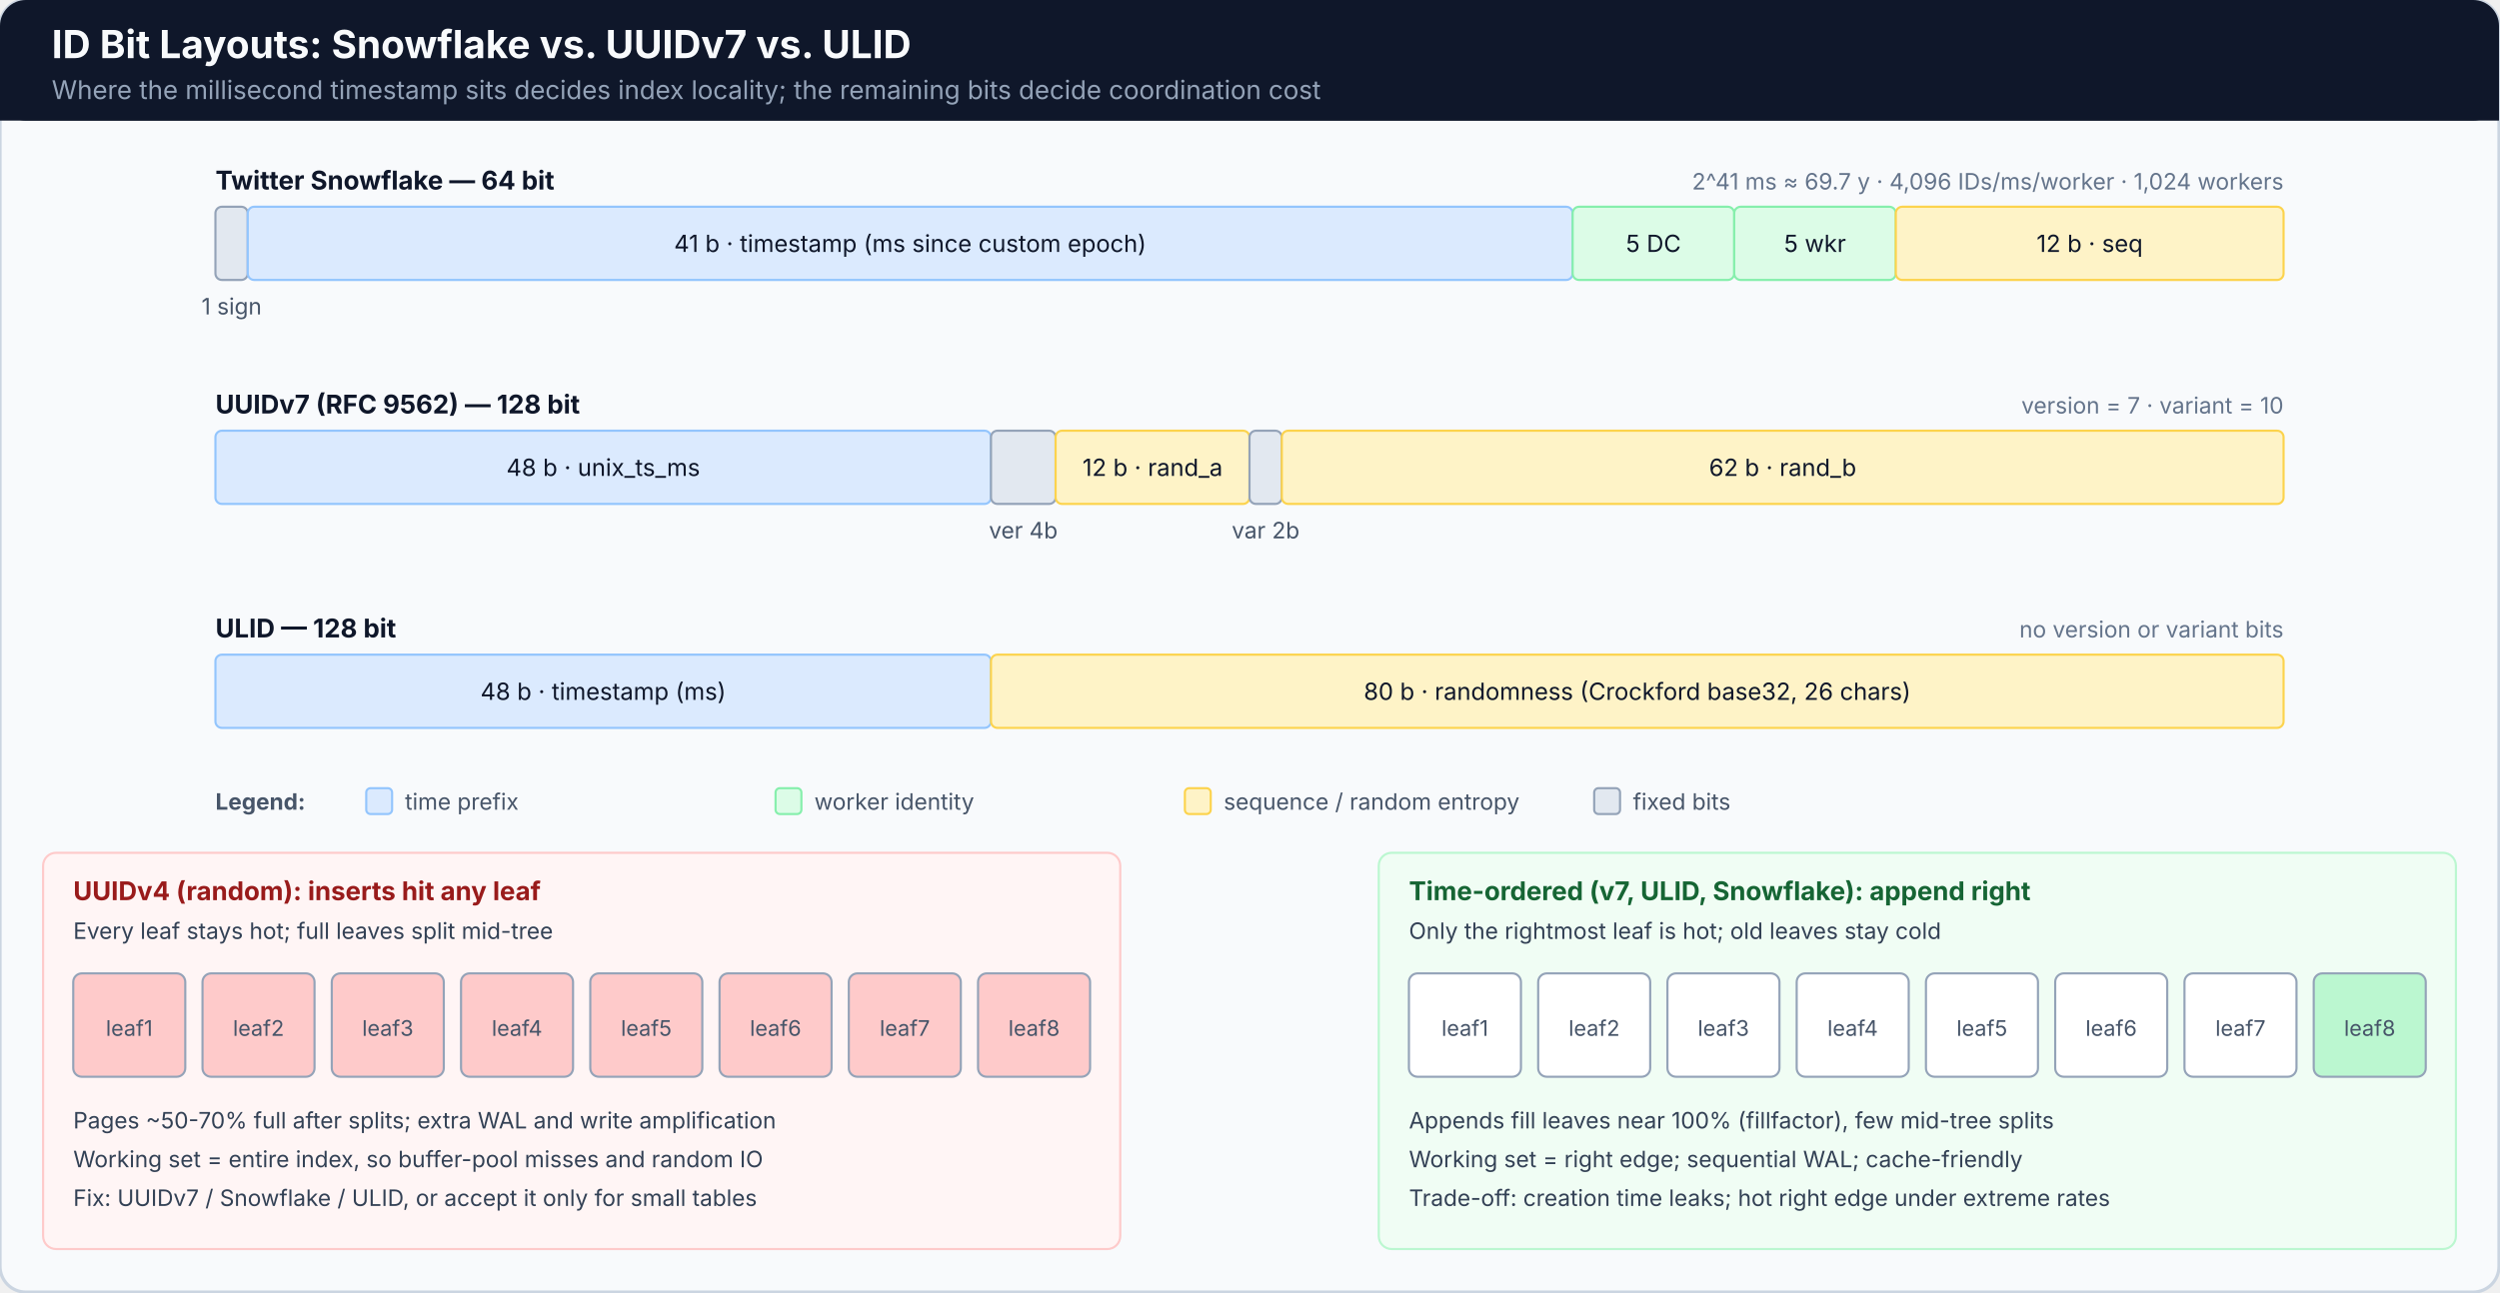
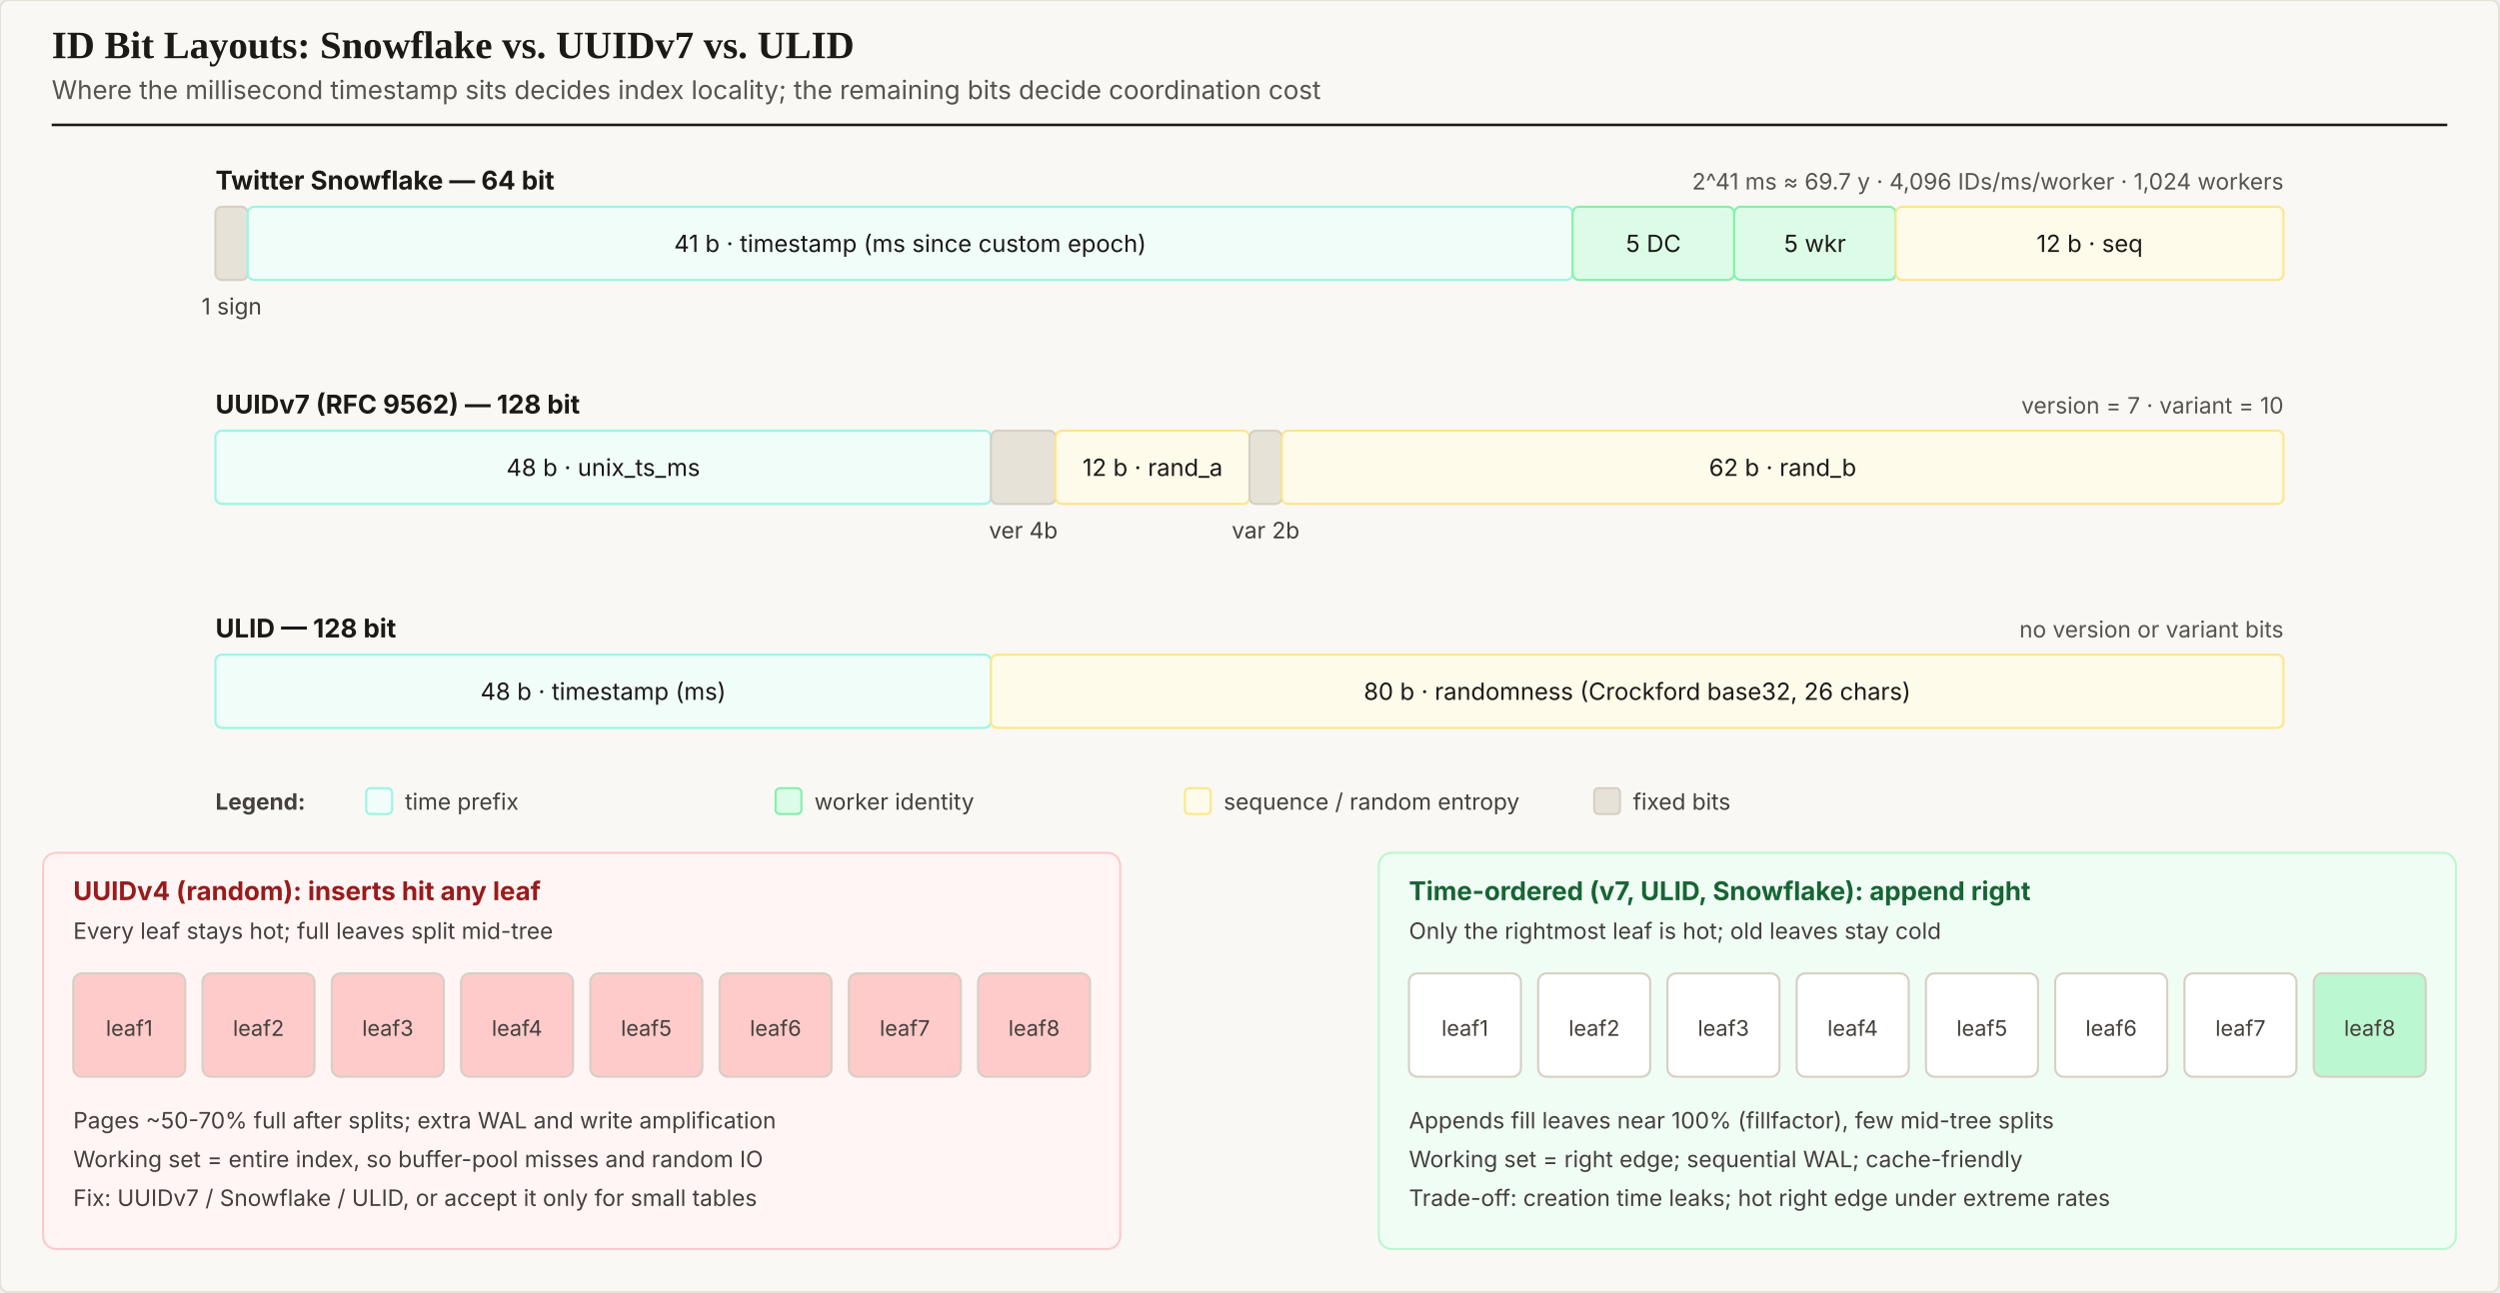
<svg xmlns="http://www.w3.org/2000/svg" viewBox="0 0 1160 600" width="1160" height="600" role="img" aria-labelledby="title desc">
-   <rect x="0" y="0" width="1160" height="600" rx="12" fill="#f8fafc" stroke="#cbd5e1" stroke-width="1.5" />
-   <rect x="0" y="0" width="1160" height="56" rx="12" fill="#0f172a" />
-   <rect x="0" y="40" width="1160" height="16" fill="#0f172a" />
-   <text x="24" y="27" font-family="ui-sans-serif, system-ui, -apple-system, sans-serif" font-size="18" font-weight="700" fill="#f8fafc">ID Bit Layouts: Snowflake vs. UUIDv7 vs. ULID</text>
-   <text x="24" y="46" font-family="ui-sans-serif, system-ui, -apple-system, sans-serif" font-size="12" fill="#94a3b8">Where the millisecond timestamp sits decides index locality; the remaining bits decide coordination cost</text>
-   <text x="100" y="88" font-family="ui-sans-serif, system-ui, -apple-system, sans-serif" font-size="12" font-weight="700" fill="#0f172a">Twitter Snowflake — 64 bit</text>
-   <text x="1060" y="88" font-family="ui-sans-serif, system-ui, -apple-system, sans-serif" font-size="10.5" text-anchor="end" fill="#64748b">2^41 ms ≈ 69.7 y · 4,096 IDs/ms/worker · 1,024 workers</text>
-   <rect x="100" y="96" width="15" height="34" rx="3" fill="#e2e8f0" stroke="#94a3b8" />
-   <text x="107.5" y="146" font-family="ui-sans-serif, system-ui, -apple-system, sans-serif" font-size="10.5" text-anchor="middle" fill="#475569">1 sign</text>
-   <rect x="115" y="96" width="615" height="34" rx="3" fill="#dbeafe" stroke="#93c5fd" />
-   <text x="422.5" y="117" font-family="ui-sans-serif, system-ui, -apple-system, sans-serif" font-size="11" text-anchor="middle" fill="#0f172a">41 b · timestamp (ms since custom epoch)</text>
+   <rect x="0" y="0" width="1160" height="600" rx="4" fill="#faf8f5" stroke="#e7e2d8" stroke-width="1" />
+   <line x1="24" y1="58" x2="1136" y2="58" stroke="#1c1917" stroke-width="1.2" />
+   <text x="24" y="27" font-family="Georgia, 'Times New Roman', serif" font-size="18" font-weight="700" fill="#1c1917">ID Bit Layouts: Snowflake vs. UUIDv7 vs. ULID</text>
+   <text x="24" y="46" font-family="ui-sans-serif, system-ui, -apple-system, sans-serif" font-size="12" fill="#57534e">Where the millisecond timestamp sits decides index locality; the remaining bits decide coordination cost</text>
+   <text x="100" y="88" font-family="ui-sans-serif, system-ui, -apple-system, sans-serif" font-size="12" font-weight="700" fill="#1c1917">Twitter Snowflake — 64 bit</text>
+   <text x="1060" y="88" font-family="ui-sans-serif, system-ui, -apple-system, sans-serif" font-size="10.5" text-anchor="end" fill="#57534e">2^41 ms ≈ 69.7 y · 4,096 IDs/ms/worker · 1,024 workers</text>
+   <rect x="100" y="96" width="15" height="34" rx="3" fill="#e7e2d8" stroke="#d6d0c4" />
+   <text x="107.5" y="146" font-family="ui-sans-serif, system-ui, -apple-system, sans-serif" font-size="10.5" text-anchor="middle" fill="#44403c">1 sign</text>
+   <rect x="115" y="96" width="615" height="34" rx="3" fill="#f0fdf9" stroke="#99f6e4" />
+   <text x="422.5" y="117" font-family="ui-sans-serif, system-ui, -apple-system, sans-serif" font-size="11" text-anchor="middle" fill="#1c1917">41 b · timestamp (ms since custom epoch)</text>
  <rect x="730" y="96" width="75" height="34" rx="3" fill="#dcfce7" stroke="#86efac" />
-   <text x="767.5" y="117" font-family="ui-sans-serif, system-ui, -apple-system, sans-serif" font-size="11" text-anchor="middle" fill="#0f172a">5 DC</text>
+   <text x="767.5" y="117" font-family="ui-sans-serif, system-ui, -apple-system, sans-serif" font-size="11" text-anchor="middle" fill="#1c1917">5 DC</text>
  <rect x="805" y="96" width="75" height="34" rx="3" fill="#dcfce7" stroke="#86efac" />
-   <text x="842.5" y="117" font-family="ui-sans-serif, system-ui, -apple-system, sans-serif" font-size="11" text-anchor="middle" fill="#0f172a">5 wkr</text>
-   <rect x="880" y="96" width="180" height="34" rx="3" fill="#fef3c7" stroke="#fcd34d" />
-   <text x="970.0" y="117" font-family="ui-sans-serif, system-ui, -apple-system, sans-serif" font-size="11" text-anchor="middle" fill="#0f172a">12 b · seq</text>
-   <text x="100" y="192" font-family="ui-sans-serif, system-ui, -apple-system, sans-serif" font-size="12" font-weight="700" fill="#0f172a">UUIDv7 (RFC 9562) — 128 bit</text>
-   <text x="1060" y="192" font-family="ui-sans-serif, system-ui, -apple-system, sans-serif" font-size="10.5" text-anchor="end" fill="#64748b">version = 7 · variant = 10</text>
-   <rect x="100" y="200" width="360.0" height="34" rx="3" fill="#dbeafe" stroke="#93c5fd" />
-   <text x="280.0" y="221" font-family="ui-sans-serif, system-ui, -apple-system, sans-serif" font-size="11" text-anchor="middle" fill="#0f172a">48 b · unix_ts_ms</text>
-   <rect x="460.0" y="200" width="30.0" height="34" rx="3" fill="#e2e8f0" stroke="#94a3b8" />
-   <text x="475.0" y="250" font-family="ui-sans-serif, system-ui, -apple-system, sans-serif" font-size="10.5" text-anchor="middle" fill="#475569">ver 4b</text>
-   <rect x="490.0" y="200" width="90.0" height="34" rx="3" fill="#fef3c7" stroke="#fcd34d" />
-   <text x="535.0" y="221" font-family="ui-sans-serif, system-ui, -apple-system, sans-serif" font-size="11" text-anchor="middle" fill="#0f172a">12 b · rand_a</text>
-   <rect x="580.0" y="200" width="15.0" height="34" rx="3" fill="#e2e8f0" stroke="#94a3b8" />
-   <text x="587.5" y="250" font-family="ui-sans-serif, system-ui, -apple-system, sans-serif" font-size="10.5" text-anchor="middle" fill="#475569">var 2b</text>
-   <rect x="595.0" y="200" width="465.0" height="34" rx="3" fill="#fef3c7" stroke="#fcd34d" />
-   <text x="827.5" y="221" font-family="ui-sans-serif, system-ui, -apple-system, sans-serif" font-size="11" text-anchor="middle" fill="#0f172a">62 b · rand_b</text>
-   <text x="100" y="296" font-family="ui-sans-serif, system-ui, -apple-system, sans-serif" font-size="12" font-weight="700" fill="#0f172a">ULID — 128 bit</text>
-   <text x="1060" y="296" font-family="ui-sans-serif, system-ui, -apple-system, sans-serif" font-size="10.5" text-anchor="end" fill="#64748b">no version or variant bits</text>
-   <rect x="100" y="304" width="360.0" height="34" rx="3" fill="#dbeafe" stroke="#93c5fd" />
-   <text x="280.0" y="325" font-family="ui-sans-serif, system-ui, -apple-system, sans-serif" font-size="11" text-anchor="middle" fill="#0f172a">48 b · timestamp (ms)</text>
-   <rect x="460.0" y="304" width="600.0" height="34" rx="3" fill="#fef3c7" stroke="#fcd34d" />
-   <text x="760.0" y="325" font-family="ui-sans-serif, system-ui, -apple-system, sans-serif" font-size="11" text-anchor="middle" fill="#0f172a">80 b · randomness (Crockford base32, 26 chars)</text>
-   <text x="100" y="376" font-family="ui-sans-serif, system-ui, -apple-system, sans-serif" font-size="10.5" font-weight="700" fill="#475569">Legend:</text>
-   <rect x="170" y="366" width="12" height="12" rx="2" fill="#dbeafe" stroke="#93c5fd" />
-   <text x="188" y="376" font-family="ui-sans-serif, system-ui, -apple-system, sans-serif" font-size="10.5" fill="#475569">time prefix</text>
+   <text x="842.5" y="117" font-family="ui-sans-serif, system-ui, -apple-system, sans-serif" font-size="11" text-anchor="middle" fill="#1c1917">5 wkr</text>
+   <rect x="880" y="96" width="180" height="34" rx="3" fill="#fffbeb" stroke="#fde68a" />
+   <text x="970.0" y="117" font-family="ui-sans-serif, system-ui, -apple-system, sans-serif" font-size="11" text-anchor="middle" fill="#1c1917">12 b · seq</text>
+   <text x="100" y="192" font-family="ui-sans-serif, system-ui, -apple-system, sans-serif" font-size="12" font-weight="700" fill="#1c1917">UUIDv7 (RFC 9562) — 128 bit</text>
+   <text x="1060" y="192" font-family="ui-sans-serif, system-ui, -apple-system, sans-serif" font-size="10.5" text-anchor="end" fill="#57534e">version = 7 · variant = 10</text>
+   <rect x="100" y="200" width="360.0" height="34" rx="3" fill="#f0fdf9" stroke="#99f6e4" />
+   <text x="280.0" y="221" font-family="ui-sans-serif, system-ui, -apple-system, sans-serif" font-size="11" text-anchor="middle" fill="#1c1917">48 b · unix_ts_ms</text>
+   <rect x="460.0" y="200" width="30.0" height="34" rx="3" fill="#e7e2d8" stroke="#d6d0c4" />
+   <text x="475.0" y="250" font-family="ui-sans-serif, system-ui, -apple-system, sans-serif" font-size="10.5" text-anchor="middle" fill="#44403c">ver 4b</text>
+   <rect x="490.0" y="200" width="90.0" height="34" rx="3" fill="#fffbeb" stroke="#fde68a" />
+   <text x="535.0" y="221" font-family="ui-sans-serif, system-ui, -apple-system, sans-serif" font-size="11" text-anchor="middle" fill="#1c1917">12 b · rand_a</text>
+   <rect x="580.0" y="200" width="15.0" height="34" rx="3" fill="#e7e2d8" stroke="#d6d0c4" />
+   <text x="587.5" y="250" font-family="ui-sans-serif, system-ui, -apple-system, sans-serif" font-size="10.5" text-anchor="middle" fill="#44403c">var 2b</text>
+   <rect x="595.0" y="200" width="465.0" height="34" rx="3" fill="#fffbeb" stroke="#fde68a" />
+   <text x="827.5" y="221" font-family="ui-sans-serif, system-ui, -apple-system, sans-serif" font-size="11" text-anchor="middle" fill="#1c1917">62 b · rand_b</text>
+   <text x="100" y="296" font-family="ui-sans-serif, system-ui, -apple-system, sans-serif" font-size="12" font-weight="700" fill="#1c1917">ULID — 128 bit</text>
+   <text x="1060" y="296" font-family="ui-sans-serif, system-ui, -apple-system, sans-serif" font-size="10.5" text-anchor="end" fill="#57534e">no version or variant bits</text>
+   <rect x="100" y="304" width="360.0" height="34" rx="3" fill="#f0fdf9" stroke="#99f6e4" />
+   <text x="280.0" y="325" font-family="ui-sans-serif, system-ui, -apple-system, sans-serif" font-size="11" text-anchor="middle" fill="#1c1917">48 b · timestamp (ms)</text>
+   <rect x="460.0" y="304" width="600.0" height="34" rx="3" fill="#fffbeb" stroke="#fde68a" />
+   <text x="760.0" y="325" font-family="ui-sans-serif, system-ui, -apple-system, sans-serif" font-size="11" text-anchor="middle" fill="#1c1917">80 b · randomness (Crockford base32, 26 chars)</text>
+   <text x="100" y="376" font-family="ui-sans-serif, system-ui, -apple-system, sans-serif" font-size="10.5" font-weight="700" fill="#44403c">Legend:</text>
+   <rect x="170" y="366" width="12" height="12" rx="2" fill="#f0fdf9" stroke="#99f6e4" />
+   <text x="188" y="376" font-family="ui-sans-serif, system-ui, -apple-system, sans-serif" font-size="10.5" fill="#44403c">time prefix</text>
  <rect x="360" y="366" width="12" height="12" rx="2" fill="#dcfce7" stroke="#86efac" />
-   <text x="378" y="376" font-family="ui-sans-serif, system-ui, -apple-system, sans-serif" font-size="10.5" fill="#475569">worker identity</text>
-   <rect x="550" y="366" width="12" height="12" rx="2" fill="#fef3c7" stroke="#fcd34d" />
-   <text x="568" y="376" font-family="ui-sans-serif, system-ui, -apple-system, sans-serif" font-size="10.5" fill="#475569">sequence / random entropy</text>
-   <rect x="740" y="366" width="12" height="12" rx="2" fill="#e2e8f0" stroke="#94a3b8" />
-   <text x="758" y="376" font-family="ui-sans-serif, system-ui, -apple-system, sans-serif" font-size="10.5" fill="#475569">fixed bits</text>
+   <text x="378" y="376" font-family="ui-sans-serif, system-ui, -apple-system, sans-serif" font-size="10.5" fill="#44403c">worker identity</text>
+   <rect x="550" y="366" width="12" height="12" rx="2" fill="#fffbeb" stroke="#fde68a" />
+   <text x="568" y="376" font-family="ui-sans-serif, system-ui, -apple-system, sans-serif" font-size="10.5" fill="#44403c">sequence / random entropy</text>
+   <rect x="740" y="366" width="12" height="12" rx="2" fill="#e7e2d8" stroke="#d6d0c4" />
+   <text x="758" y="376" font-family="ui-sans-serif, system-ui, -apple-system, sans-serif" font-size="10.5" fill="#44403c">fixed bits</text>
  <rect x="20" y="396" width="500" height="184" rx="6" fill="#fff5f5" stroke="#fecaca" />
  <text x="34" y="418" font-family="ui-sans-serif, system-ui, -apple-system, sans-serif" font-size="12" font-weight="700" fill="#991b1b">UUIDv4 (random): inserts hit any leaf</text>
-   <text x="34" y="436" font-family="ui-sans-serif, system-ui, -apple-system, sans-serif" font-size="10.5" fill="#334155">Every leaf stays hot; full leaves split mid-tree</text>
-   <rect x="34" y="452" width="52" height="48" rx="4" fill="#fecaca" stroke="#94a3b8" />
-   <text x="60" y="481" font-family="ui-sans-serif, system-ui, -apple-system, sans-serif" font-size="10" text-anchor="middle" fill="#475569">leaf1</text>
-   <rect x="94" y="452" width="52" height="48" rx="4" fill="#fecaca" stroke="#94a3b8" />
-   <text x="120" y="481" font-family="ui-sans-serif, system-ui, -apple-system, sans-serif" font-size="10" text-anchor="middle" fill="#475569">leaf2</text>
-   <rect x="154" y="452" width="52" height="48" rx="4" fill="#fecaca" stroke="#94a3b8" />
-   <text x="180" y="481" font-family="ui-sans-serif, system-ui, -apple-system, sans-serif" font-size="10" text-anchor="middle" fill="#475569">leaf3</text>
-   <rect x="214" y="452" width="52" height="48" rx="4" fill="#fecaca" stroke="#94a3b8" />
-   <text x="240" y="481" font-family="ui-sans-serif, system-ui, -apple-system, sans-serif" font-size="10" text-anchor="middle" fill="#475569">leaf4</text>
-   <rect x="274" y="452" width="52" height="48" rx="4" fill="#fecaca" stroke="#94a3b8" />
-   <text x="300" y="481" font-family="ui-sans-serif, system-ui, -apple-system, sans-serif" font-size="10" text-anchor="middle" fill="#475569">leaf5</text>
-   <rect x="334" y="452" width="52" height="48" rx="4" fill="#fecaca" stroke="#94a3b8" />
-   <text x="360" y="481" font-family="ui-sans-serif, system-ui, -apple-system, sans-serif" font-size="10" text-anchor="middle" fill="#475569">leaf6</text>
-   <rect x="394" y="452" width="52" height="48" rx="4" fill="#fecaca" stroke="#94a3b8" />
-   <text x="420" y="481" font-family="ui-sans-serif, system-ui, -apple-system, sans-serif" font-size="10" text-anchor="middle" fill="#475569">leaf7</text>
-   <rect x="454" y="452" width="52" height="48" rx="4" fill="#fecaca" stroke="#94a3b8" />
-   <text x="480" y="481" font-family="ui-sans-serif, system-ui, -apple-system, sans-serif" font-size="10" text-anchor="middle" fill="#475569">leaf8</text>
-   <text x="34" y="524" font-family="ui-sans-serif, system-ui, -apple-system, sans-serif" font-size="10.5" fill="#334155">Pages ~50-70% full after splits; extra WAL and write amplification</text>
-   <text x="34" y="542" font-family="ui-sans-serif, system-ui, -apple-system, sans-serif" font-size="10.5" fill="#334155">Working set = entire index, so buffer-pool misses and random IO</text>
-   <text x="34" y="560" font-family="ui-sans-serif, system-ui, -apple-system, sans-serif" font-size="10.5" fill="#334155">Fix: UUIDv7 / Snowflake / ULID, or accept it only for small tables</text>
+   <text x="34" y="436" font-family="ui-sans-serif, system-ui, -apple-system, sans-serif" font-size="10.5" fill="#44403c">Every leaf stays hot; full leaves split mid-tree</text>
+   <rect x="34" y="452" width="52" height="48" rx="4" fill="#fecaca" stroke="#d6d0c4" />
+   <text x="60" y="481" font-family="ui-sans-serif, system-ui, -apple-system, sans-serif" font-size="10" text-anchor="middle" fill="#44403c">leaf1</text>
+   <rect x="94" y="452" width="52" height="48" rx="4" fill="#fecaca" stroke="#d6d0c4" />
+   <text x="120" y="481" font-family="ui-sans-serif, system-ui, -apple-system, sans-serif" font-size="10" text-anchor="middle" fill="#44403c">leaf2</text>
+   <rect x="154" y="452" width="52" height="48" rx="4" fill="#fecaca" stroke="#d6d0c4" />
+   <text x="180" y="481" font-family="ui-sans-serif, system-ui, -apple-system, sans-serif" font-size="10" text-anchor="middle" fill="#44403c">leaf3</text>
+   <rect x="214" y="452" width="52" height="48" rx="4" fill="#fecaca" stroke="#d6d0c4" />
+   <text x="240" y="481" font-family="ui-sans-serif, system-ui, -apple-system, sans-serif" font-size="10" text-anchor="middle" fill="#44403c">leaf4</text>
+   <rect x="274" y="452" width="52" height="48" rx="4" fill="#fecaca" stroke="#d6d0c4" />
+   <text x="300" y="481" font-family="ui-sans-serif, system-ui, -apple-system, sans-serif" font-size="10" text-anchor="middle" fill="#44403c">leaf5</text>
+   <rect x="334" y="452" width="52" height="48" rx="4" fill="#fecaca" stroke="#d6d0c4" />
+   <text x="360" y="481" font-family="ui-sans-serif, system-ui, -apple-system, sans-serif" font-size="10" text-anchor="middle" fill="#44403c">leaf6</text>
+   <rect x="394" y="452" width="52" height="48" rx="4" fill="#fecaca" stroke="#d6d0c4" />
+   <text x="420" y="481" font-family="ui-sans-serif, system-ui, -apple-system, sans-serif" font-size="10" text-anchor="middle" fill="#44403c">leaf7</text>
+   <rect x="454" y="452" width="52" height="48" rx="4" fill="#fecaca" stroke="#d6d0c4" />
+   <text x="480" y="481" font-family="ui-sans-serif, system-ui, -apple-system, sans-serif" font-size="10" text-anchor="middle" fill="#44403c">leaf8</text>
+   <text x="34" y="524" font-family="ui-sans-serif, system-ui, -apple-system, sans-serif" font-size="10.5" fill="#44403c">Pages ~50-70% full after splits; extra WAL and write amplification</text>
+   <text x="34" y="542" font-family="ui-sans-serif, system-ui, -apple-system, sans-serif" font-size="10.5" fill="#44403c">Working set = entire index, so buffer-pool misses and random IO</text>
+   <text x="34" y="560" font-family="ui-sans-serif, system-ui, -apple-system, sans-serif" font-size="10.5" fill="#44403c">Fix: UUIDv7 / Snowflake / ULID, or accept it only for small tables</text>
  <rect x="640" y="396" width="500" height="184" rx="6" fill="#f0fdf4" stroke="#bbf7d0" />
  <text x="654" y="418" font-family="ui-sans-serif, system-ui, -apple-system, sans-serif" font-size="12" font-weight="700" fill="#166534">Time-ordered (v7, ULID, Snowflake): append right</text>
-   <text x="654" y="436" font-family="ui-sans-serif, system-ui, -apple-system, sans-serif" font-size="10.5" fill="#334155">Only the rightmost leaf is hot; old leaves stay cold</text>
-   <rect x="654" y="452" width="52" height="48" rx="4" fill="#ffffff" stroke="#94a3b8" />
-   <text x="680" y="481" font-family="ui-sans-serif, system-ui, -apple-system, sans-serif" font-size="10" text-anchor="middle" fill="#475569">leaf1</text>
-   <rect x="714" y="452" width="52" height="48" rx="4" fill="#ffffff" stroke="#94a3b8" />
-   <text x="740" y="481" font-family="ui-sans-serif, system-ui, -apple-system, sans-serif" font-size="10" text-anchor="middle" fill="#475569">leaf2</text>
-   <rect x="774" y="452" width="52" height="48" rx="4" fill="#ffffff" stroke="#94a3b8" />
-   <text x="800" y="481" font-family="ui-sans-serif, system-ui, -apple-system, sans-serif" font-size="10" text-anchor="middle" fill="#475569">leaf3</text>
-   <rect x="834" y="452" width="52" height="48" rx="4" fill="#ffffff" stroke="#94a3b8" />
-   <text x="860" y="481" font-family="ui-sans-serif, system-ui, -apple-system, sans-serif" font-size="10" text-anchor="middle" fill="#475569">leaf4</text>
-   <rect x="894" y="452" width="52" height="48" rx="4" fill="#ffffff" stroke="#94a3b8" />
-   <text x="920" y="481" font-family="ui-sans-serif, system-ui, -apple-system, sans-serif" font-size="10" text-anchor="middle" fill="#475569">leaf5</text>
-   <rect x="954" y="452" width="52" height="48" rx="4" fill="#ffffff" stroke="#94a3b8" />
-   <text x="980" y="481" font-family="ui-sans-serif, system-ui, -apple-system, sans-serif" font-size="10" text-anchor="middle" fill="#475569">leaf6</text>
-   <rect x="1014" y="452" width="52" height="48" rx="4" fill="#ffffff" stroke="#94a3b8" />
-   <text x="1040" y="481" font-family="ui-sans-serif, system-ui, -apple-system, sans-serif" font-size="10" text-anchor="middle" fill="#475569">leaf7</text>
-   <rect x="1074" y="452" width="52" height="48" rx="4" fill="#bbf7d0" stroke="#94a3b8" />
-   <text x="1100" y="481" font-family="ui-sans-serif, system-ui, -apple-system, sans-serif" font-size="10" text-anchor="middle" fill="#475569">leaf8</text>
-   <text x="654" y="524" font-family="ui-sans-serif, system-ui, -apple-system, sans-serif" font-size="10.5" fill="#334155">Appends fill leaves near 100% (fillfactor), few mid-tree splits</text>
-   <text x="654" y="542" font-family="ui-sans-serif, system-ui, -apple-system, sans-serif" font-size="10.5" fill="#334155">Working set = right edge; sequential WAL; cache-friendly</text>
-   <text x="654" y="560" font-family="ui-sans-serif, system-ui, -apple-system, sans-serif" font-size="10.5" fill="#334155">Trade-off: creation time leaks; hot right edge under extreme rates</text>
+   <text x="654" y="436" font-family="ui-sans-serif, system-ui, -apple-system, sans-serif" font-size="10.5" fill="#44403c">Only the rightmost leaf is hot; old leaves stay cold</text>
+   <rect x="654" y="452" width="52" height="48" rx="4" fill="#ffffff" stroke="#d6d0c4" />
+   <text x="680" y="481" font-family="ui-sans-serif, system-ui, -apple-system, sans-serif" font-size="10" text-anchor="middle" fill="#44403c">leaf1</text>
+   <rect x="714" y="452" width="52" height="48" rx="4" fill="#ffffff" stroke="#d6d0c4" />
+   <text x="740" y="481" font-family="ui-sans-serif, system-ui, -apple-system, sans-serif" font-size="10" text-anchor="middle" fill="#44403c">leaf2</text>
+   <rect x="774" y="452" width="52" height="48" rx="4" fill="#ffffff" stroke="#d6d0c4" />
+   <text x="800" y="481" font-family="ui-sans-serif, system-ui, -apple-system, sans-serif" font-size="10" text-anchor="middle" fill="#44403c">leaf3</text>
+   <rect x="834" y="452" width="52" height="48" rx="4" fill="#ffffff" stroke="#d6d0c4" />
+   <text x="860" y="481" font-family="ui-sans-serif, system-ui, -apple-system, sans-serif" font-size="10" text-anchor="middle" fill="#44403c">leaf4</text>
+   <rect x="894" y="452" width="52" height="48" rx="4" fill="#ffffff" stroke="#d6d0c4" />
+   <text x="920" y="481" font-family="ui-sans-serif, system-ui, -apple-system, sans-serif" font-size="10" text-anchor="middle" fill="#44403c">leaf5</text>
+   <rect x="954" y="452" width="52" height="48" rx="4" fill="#ffffff" stroke="#d6d0c4" />
+   <text x="980" y="481" font-family="ui-sans-serif, system-ui, -apple-system, sans-serif" font-size="10" text-anchor="middle" fill="#44403c">leaf6</text>
+   <rect x="1014" y="452" width="52" height="48" rx="4" fill="#ffffff" stroke="#d6d0c4" />
+   <text x="1040" y="481" font-family="ui-sans-serif, system-ui, -apple-system, sans-serif" font-size="10" text-anchor="middle" fill="#44403c">leaf7</text>
+   <rect x="1074" y="452" width="52" height="48" rx="4" fill="#bbf7d0" stroke="#d6d0c4" />
+   <text x="1100" y="481" font-family="ui-sans-serif, system-ui, -apple-system, sans-serif" font-size="10" text-anchor="middle" fill="#44403c">leaf8</text>
+   <text x="654" y="524" font-family="ui-sans-serif, system-ui, -apple-system, sans-serif" font-size="10.5" fill="#44403c">Appends fill leaves near 100% (fillfactor), few mid-tree splits</text>
+   <text x="654" y="542" font-family="ui-sans-serif, system-ui, -apple-system, sans-serif" font-size="10.5" fill="#44403c">Working set = right edge; sequential WAL; cache-friendly</text>
+   <text x="654" y="560" font-family="ui-sans-serif, system-ui, -apple-system, sans-serif" font-size="10.5" fill="#44403c">Trade-off: creation time leaks; hot right edge under extreme rates</text>
</svg>
